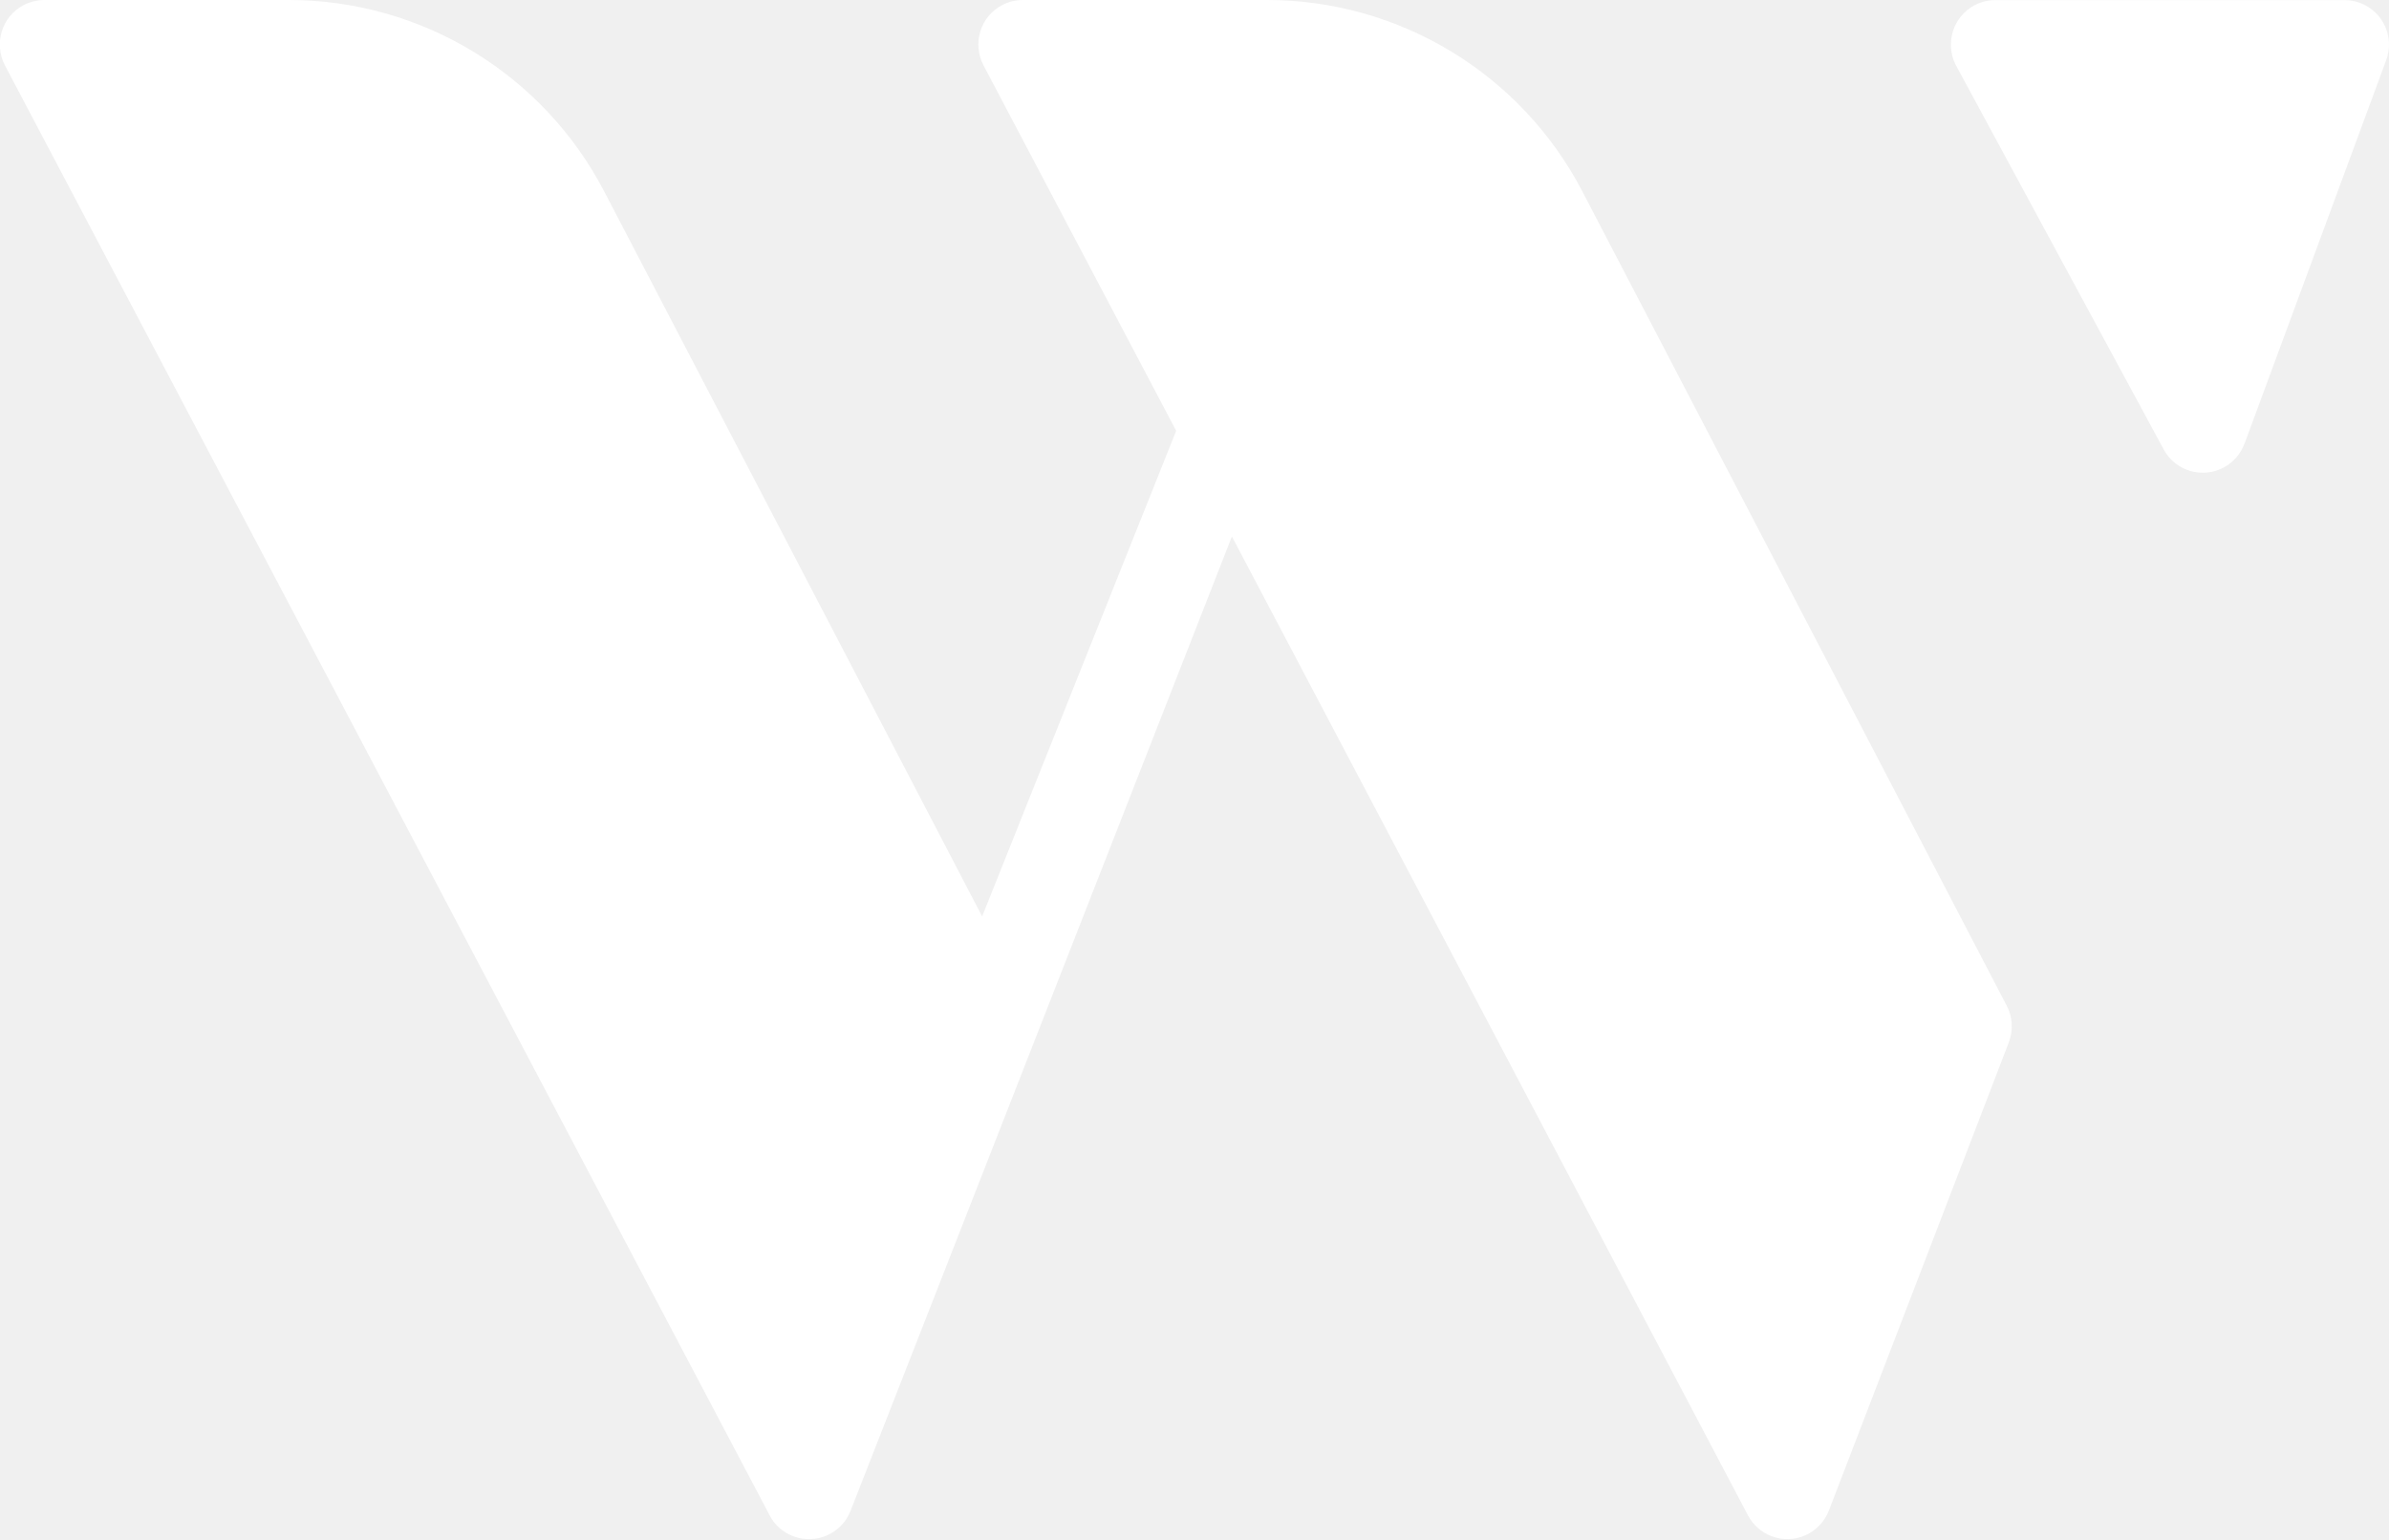
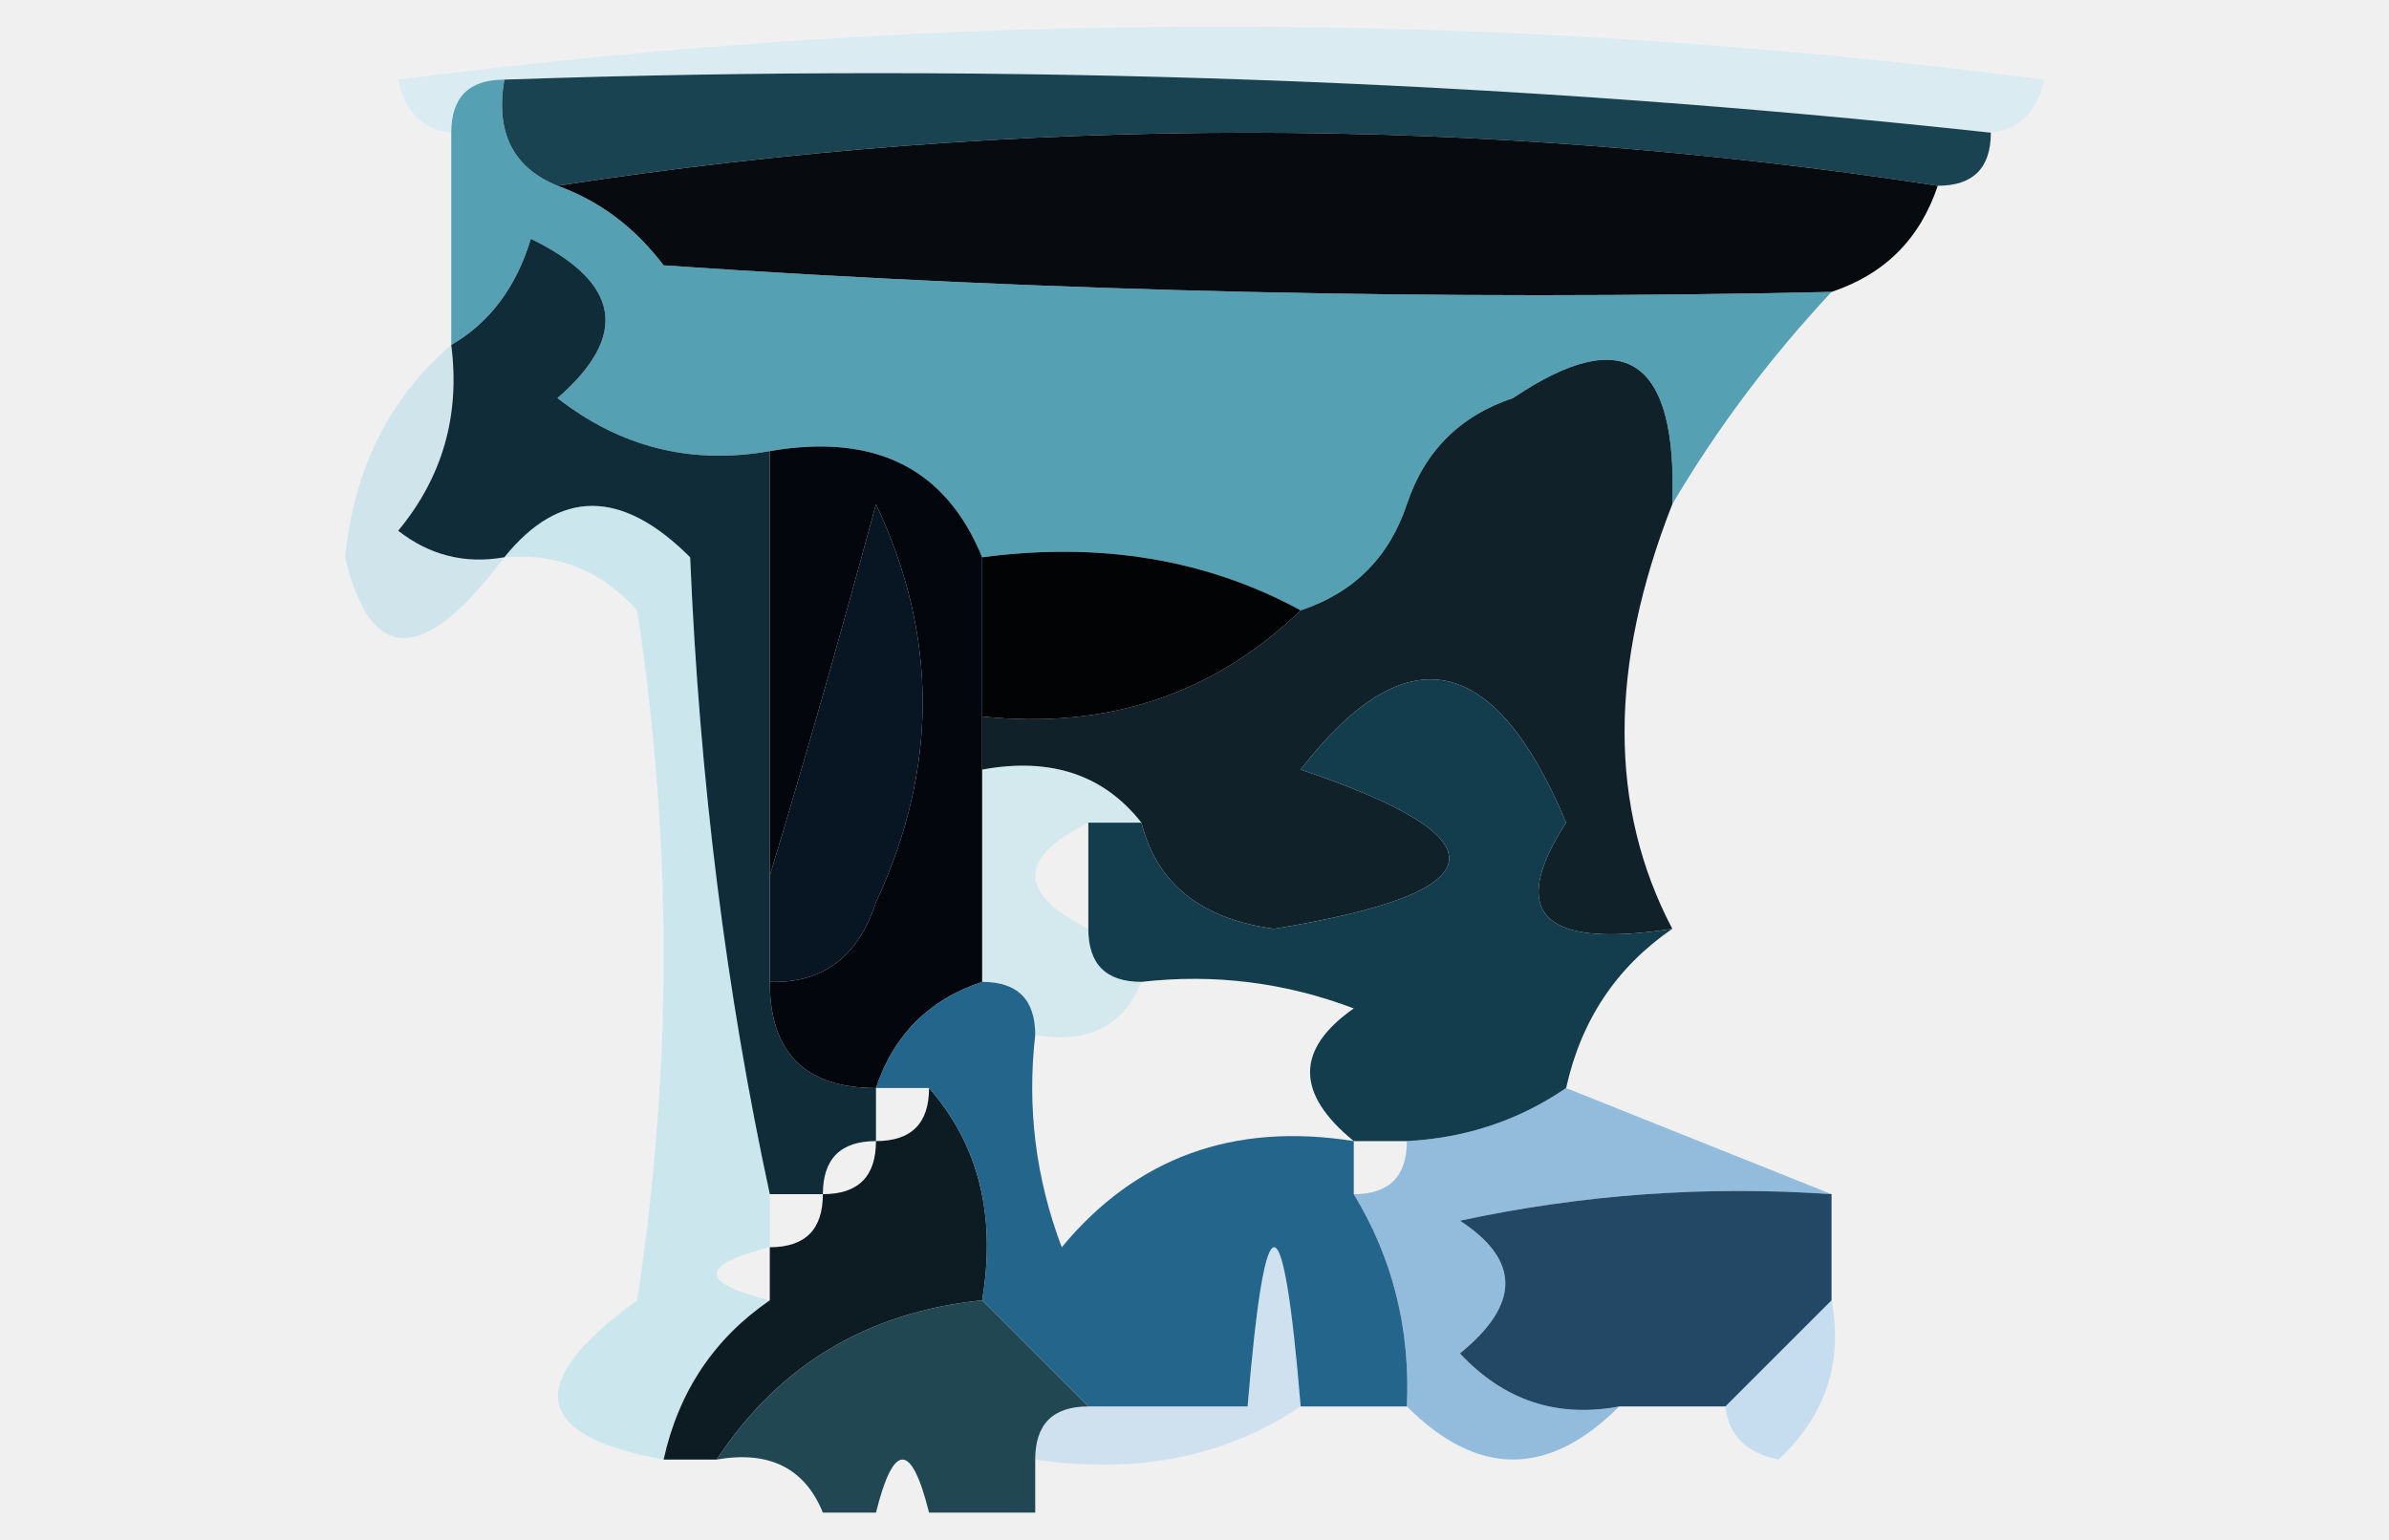
- <svg xmlns="http://www.w3.org/2000/svg" fill="#fff" width="45" height="29" viewBox="0 0 45 29">
-   <path d="M23.203 10.112l-7.18 18.35c-.167.433-.652.648-1.084.482-.19-.073-.35-.212-.44-.39L.092 1.23C-.12.82.033.313.443.097.57.033.7 0 .84 0h4.6c2.497 0 4.786 1.39 5.94 3.605l7.12 13.662 3.655-9.15-3.63-6.887c-.214-.41-.06-.917.35-1.133.12-.064.256-.097.39-.097h4.6c2.497 0 4.786 1.39 5.94 3.605L37.8 18.95c.11.21.124.462.04.686l-3.39 8.824c-.168.434-.65.65-1.084.483-.19-.073-.345-.212-.44-.39l-9.72-18.442zM42.277 8.36c-.07.19-.208.35-.387.446-.406.22-.914.07-1.135-.34L36.848 1.24c-.067-.123-.1-.26-.1-.4 0-.463.374-.838.836-.838h6.578c.1 0 .198.018.29.052.435.16.656.643.496 1.077l-2.67 7.23z" />
+ <svg xmlns="http://www.w3.org/2000/svg" version="1.1" width="45px" height="29px" style="shape-rendering:geometricPrecision; text-rendering:geometricPrecision; image-rendering:optimizeQuality; fill-rule:evenodd; clip-rule:evenodd">
+   <g>
+     <path style="opacity:0.091" fill="#02c6fb" d="M 37.5,2.5 C 28.348,1.506 19.015,1.173 9.5,1.5C 8.833,1.5 8.5,1.833 8.5,2.5C 7.957,2.44 7.624,2.107 7.5,1.5C 17.833,0.167 28.167,0.167 38.5,1.5C 38.376,2.107 38.043,2.44 37.5,2.5 Z" />
+   </g>
+   <g>
+     <path style="opacity:0.898" fill="#023040" d="M 9.5,1.5 C 19.015,1.173 28.348,1.506 37.5,2.5C 37.5,3.167 37.167,3.5 36.5,3.5C 27.833,2.167 19.167,2.167 10.5,3.5C 9.662,3.158 9.328,2.492 9.5,1.5 Z" />
+   </g>
+   <g>
+     <path style="opacity:1" fill="#070b0f" d="M 10.5,3.5 C 19.167,2.167 27.833,2.167 36.5,3.5C 36.167,4.5 35.5,5.167 34.5,5.5C 27.159,5.666 19.826,5.5 12.5,5C 11.956,4.283 11.289,3.783 10.5,3.5 Z" />
+   </g>
+   <g>
+     <path style="opacity:1" fill="#112129" d="M 31.5,9.5 C 30.301,12.553 30.301,15.22 31.5,17.5C 29.058,17.881 28.392,17.214 29.5,15.5C 28.148,12.273 26.481,11.94 24.5,14.5C 28.388,15.812 28.222,16.812 24,17.5C 22.624,17.316 21.791,16.649 21.5,15.5C 20.791,14.596 19.791,14.263 18.5,14.5C 18.5,14.167 18.5,13.833 18.5,13.5C 20.858,13.748 22.858,13.081 24.5,11.5C 25.5,11.167 26.167,10.5 26.5,9.5C 26.833,8.5 27.5,7.833 28.5,7.5C 30.598,6.086 31.598,6.752 31.5,9.5 Z" />
+   </g>
+   <g>
+     <path style="opacity:0.651" fill="#037593" d="M 9.5,1.5 C 9.328,2.492 9.662,3.158 10.5,3.5C 11.289,3.783 11.956,4.283 12.5,5C 19.826,5.5 27.159,5.666 34.5,5.5C 33.341,6.74 32.341,8.074 31.5,9.5C 31.598,6.752 30.598,6.086 28.5,7.5C 25.36,6.359 22.027,6.192 18.5,7C 20.652,9.165 23.319,9.998 26.5,9.5C 26.167,10.5 25.5,11.167 24.5,11.5C 22.735,10.539 20.735,10.205 18.5,10.5C 17.817,8.824 16.483,8.157 14.5,8.5C 13.022,8.762 11.689,8.429 10.5,7.5C 11.855,6.325 11.688,5.325 10,4.5C 9.722,5.416 9.222,6.082 8.5,6.5C 8.5,5.167 8.5,3.833 8.5,2.5C 8.5,1.833 8.833,1.5 9.5,1.5 Z M 28.5,7.5 C 27.5,7.833 26.833,8.5 26.5,9.5C 23.319,9.998 20.652,9.165 18.5,7C 22.027,6.192 25.36,6.359 28.5,7.5 Z" />
+   </g>
+   <g>
+     <path style="opacity:1" fill="#071622" d="M 14.5,18.5 C 14.5,17.833 14.5,17.167 14.5,16.5C 15.165,14.302 15.832,11.969 16.5,9.5C 17.673,11.979 17.673,14.479 16.5,17C 16.164,18.03 15.497,18.53 14.5,18.5 Z" />
+   </g>
+   <g>
+     <path style="opacity:1" fill="#010304" d="M 18.5,10.5 C 20.735,10.205 22.735,10.539 24.5,11.5C 22.858,13.081 20.858,13.748 18.5,13.5C 18.5,12.5 18.5,11.5 18.5,10.5 Z" />
+   </g>
+   <g>
+     <path style="opacity:0.141" fill="#0c9fd8" d="M 8.5,6.5 C 8.67,7.822 8.337,8.989 7.5,10C 8.094,10.464 8.761,10.631 9.5,10.5C 7.98,12.529 6.98,12.529 6.5,10.5C 6.668,8.829 7.335,7.496 8.5,6.5 Z" />
+   </g>
+   <g>
+     <path style="opacity:0.973" fill="#0a2734" d="M 14.5,8.5 C 14.5,11.167 14.5,13.833 14.5,16.5C 14.5,17.167 14.5,17.833 14.5,18.5C 14.5,19.833 15.167,20.5 16.5,20.5C 16.5,20.833 16.5,21.167 16.5,21.5C 15.833,21.5 15.5,21.833 15.5,22.5C 15.167,22.5 14.833,22.5 14.5,22.5C 13.676,18.688 13.176,14.688 13,10.5C 11.708,9.209 10.542,9.209 9.5,10.5C 8.761,10.631 8.094,10.464 7.5,10C 8.337,8.989 8.67,7.822 8.5,6.5C 9.222,6.082 9.722,5.416 10,4.5C 11.688,5.325 11.855,6.325 10.5,7.5C 11.689,8.429 13.022,8.762 14.5,8.5 Z" />
+   </g>
+   <g>
+     <path style="opacity:0.152" fill="#02b1e0" d="M 9.5,10.5 C 10.542,9.209 11.708,9.209 13,10.5C 13.176,14.688 13.676,18.688 14.5,22.5C 14.5,22.833 14.5,23.167 14.5,23.5C 13.167,23.833 13.167,24.167 14.5,24.5C 13.449,25.222 12.782,26.222 12.5,27.5C 10.027,27.053 9.86,26.053 12,24.5C 12.667,20.167 12.667,15.833 12,11.5C 11.329,10.748 10.496,10.414 9.5,10.5 Z" />
+   </g>
+   <g>
+     <path style="opacity:1" fill="#03060c" d="M 14.5,8.5 C 16.483,8.157 17.817,8.824 18.5,10.5C 18.5,11.5 18.5,12.5 18.5,13.5C 18.5,13.833 18.5,14.167 18.5,14.5C 18.5,15.833 18.5,17.167 18.5,18.5C 17.5,18.833 16.833,19.5 16.5,20.5C 15.167,20.5 14.5,19.833 14.5,18.5C 15.497,18.53 16.164,18.03 16.5,17C 17.673,14.479 17.673,11.979 16.5,9.5C 15.832,11.969 15.165,14.302 14.5,16.5C 14.5,13.833 14.5,11.167 14.5,8.5 Z" />
+   </g>
+   <g>
+     <path style="opacity:1" fill="#133c4c" d="M 31.5,17.5 C 30.449,18.222 29.782,19.222 29.5,20.5C 28.609,21.11 27.609,21.443 26.5,21.5C 26.167,21.5 25.833,21.5 25.5,21.5C 24.402,20.603 24.402,19.77 25.5,19C 24.207,18.51 22.873,18.343 21.5,18.5C 20.833,18.5 20.5,18.167 20.5,17.5C 20.5,16.833 20.5,16.167 20.5,15.5C 20.833,15.5 21.167,15.5 21.5,15.5C 21.791,16.649 22.624,17.316 24,17.5C 28.222,16.812 28.388,15.812 24.5,14.5C 26.481,11.94 28.148,12.273 29.5,15.5C 28.392,17.214 29.058,17.881 31.5,17.5 Z" />
+   </g>
+   <g>
+     <path style="opacity:0.118" fill="#04b1dc" d="M 18.5,14.5 C 19.791,14.263 20.791,14.596 21.5,15.5C 21.167,15.5 20.833,15.5 20.5,15.5C 19.167,16.167 19.167,16.833 20.5,17.5C 20.5,18.167 20.833,18.5 21.5,18.5C 21.158,19.338 20.492,19.672 19.5,19.5C 19.5,18.833 19.167,18.5 18.5,18.5C 18.5,17.167 18.5,15.833 18.5,14.5 Z" />
+   </g>
+   <g>
+     <path style="opacity:1" fill="#0d1b22" d="M 17.5,20.5 C 18.434,21.568 18.768,22.901 18.5,24.5C 16.336,24.721 14.67,25.721 13.5,27.5C 13.167,27.5 12.833,27.5 12.5,27.5C 12.782,26.222 13.449,25.222 14.5,24.5C 14.5,24.167 14.5,23.833 14.5,23.5C 15.167,23.5 15.5,23.167 15.5,22.5C 16.167,22.5 16.5,22.167 16.5,21.5C 17.167,21.5 17.5,21.167 17.5,20.5 Z" />
+   </g>
+   <g>
+     <path style="opacity:0.396" fill="#056dbd" d="M 29.5,20.5 C 31.167,21.167 32.833,21.833 34.5,22.5C 32.143,22.337 29.81,22.503 27.5,23C 28.64,23.741 28.64,24.575 27.5,25.5C 28.325,26.386 29.325,26.719 30.5,26.5C 29.167,27.833 27.833,27.833 26.5,26.5C 26.567,25.041 26.234,23.708 25.5,22.5C 26.167,22.5 26.5,22.167 26.5,21.5C 27.609,21.443 28.609,21.11 29.5,20.5 Z" />
+   </g>
+   <g>
+     <path style="opacity:0.882" fill="#083254" d="M 34.5,22.5 C 34.5,23.167 34.5,23.833 34.5,24.5C 33.833,25.167 33.167,25.833 32.5,26.5C 31.833,26.5 31.167,26.5 30.5,26.5C 29.325,26.719 28.325,26.386 27.5,25.5C 28.64,24.575 28.64,23.741 27.5,23C 29.81,22.503 32.143,22.337 34.5,22.5 Z" />
+   </g>
+   <g>
+     <path style="opacity:0.898" fill="#0a3641" d="M 18.5,24.5 C 19.167,25.167 19.833,25.833 20.5,26.5C 19.833,26.5 19.5,26.833 19.5,27.5C 19.5,27.833 19.5,28.167 19.5,28.5C 18.833,28.5 18.167,28.5 17.5,28.5C 17.167,27.167 16.833,27.167 16.5,28.5C 16.167,28.5 15.833,28.5 15.5,28.5C 15.158,27.662 14.492,27.328 13.5,27.5C 14.67,25.721 16.336,24.721 18.5,24.5 Z" />
+   </g>
+   <g>
+     <path style="opacity:0.902" fill="#0d5680" d="M 18.5,18.5 C 19.167,18.5 19.5,18.833 19.5,19.5C 19.343,20.873 19.51,22.207 20,23.5C 21.401,21.808 23.234,21.141 25.5,21.5C 25.5,21.833 25.5,22.167 25.5,22.5C 26.234,23.708 26.567,25.041 26.5,26.5C 25.833,26.5 25.167,26.5 24.5,26.5C 24.167,22.5 23.833,22.5 23.5,26.5C 22.5,26.5 21.5,26.5 20.5,26.5C 19.833,25.833 19.167,25.167 18.5,24.5C 18.768,22.901 18.434,21.568 17.5,20.5C 17.167,20.5 16.833,20.5 16.5,20.5C 16.833,19.5 17.5,18.833 18.5,18.5 Z" />
+   </g>
+   <g>
+     <path style="opacity:0.141" fill="#098ae7" d="M 24.5,26.5 C 23.081,27.451 21.415,27.785 19.5,27.5C 19.5,26.833 19.833,26.5 20.5,26.5C 21.5,26.5 22.5,26.5 23.5,26.5C 23.833,22.5 24.167,22.5 24.5,26.5 Z" />
+   </g>
+   <g>
+     <path style="opacity:0.184" fill="#0485e5" d="M 34.5,24.5 C 34.719,25.675 34.386,26.675 33.5,27.5C 32.893,27.376 32.56,27.043 32.5,26.5C 33.167,25.833 33.833,25.167 34.5,24.5 Z" />
+   </g>
</svg>
